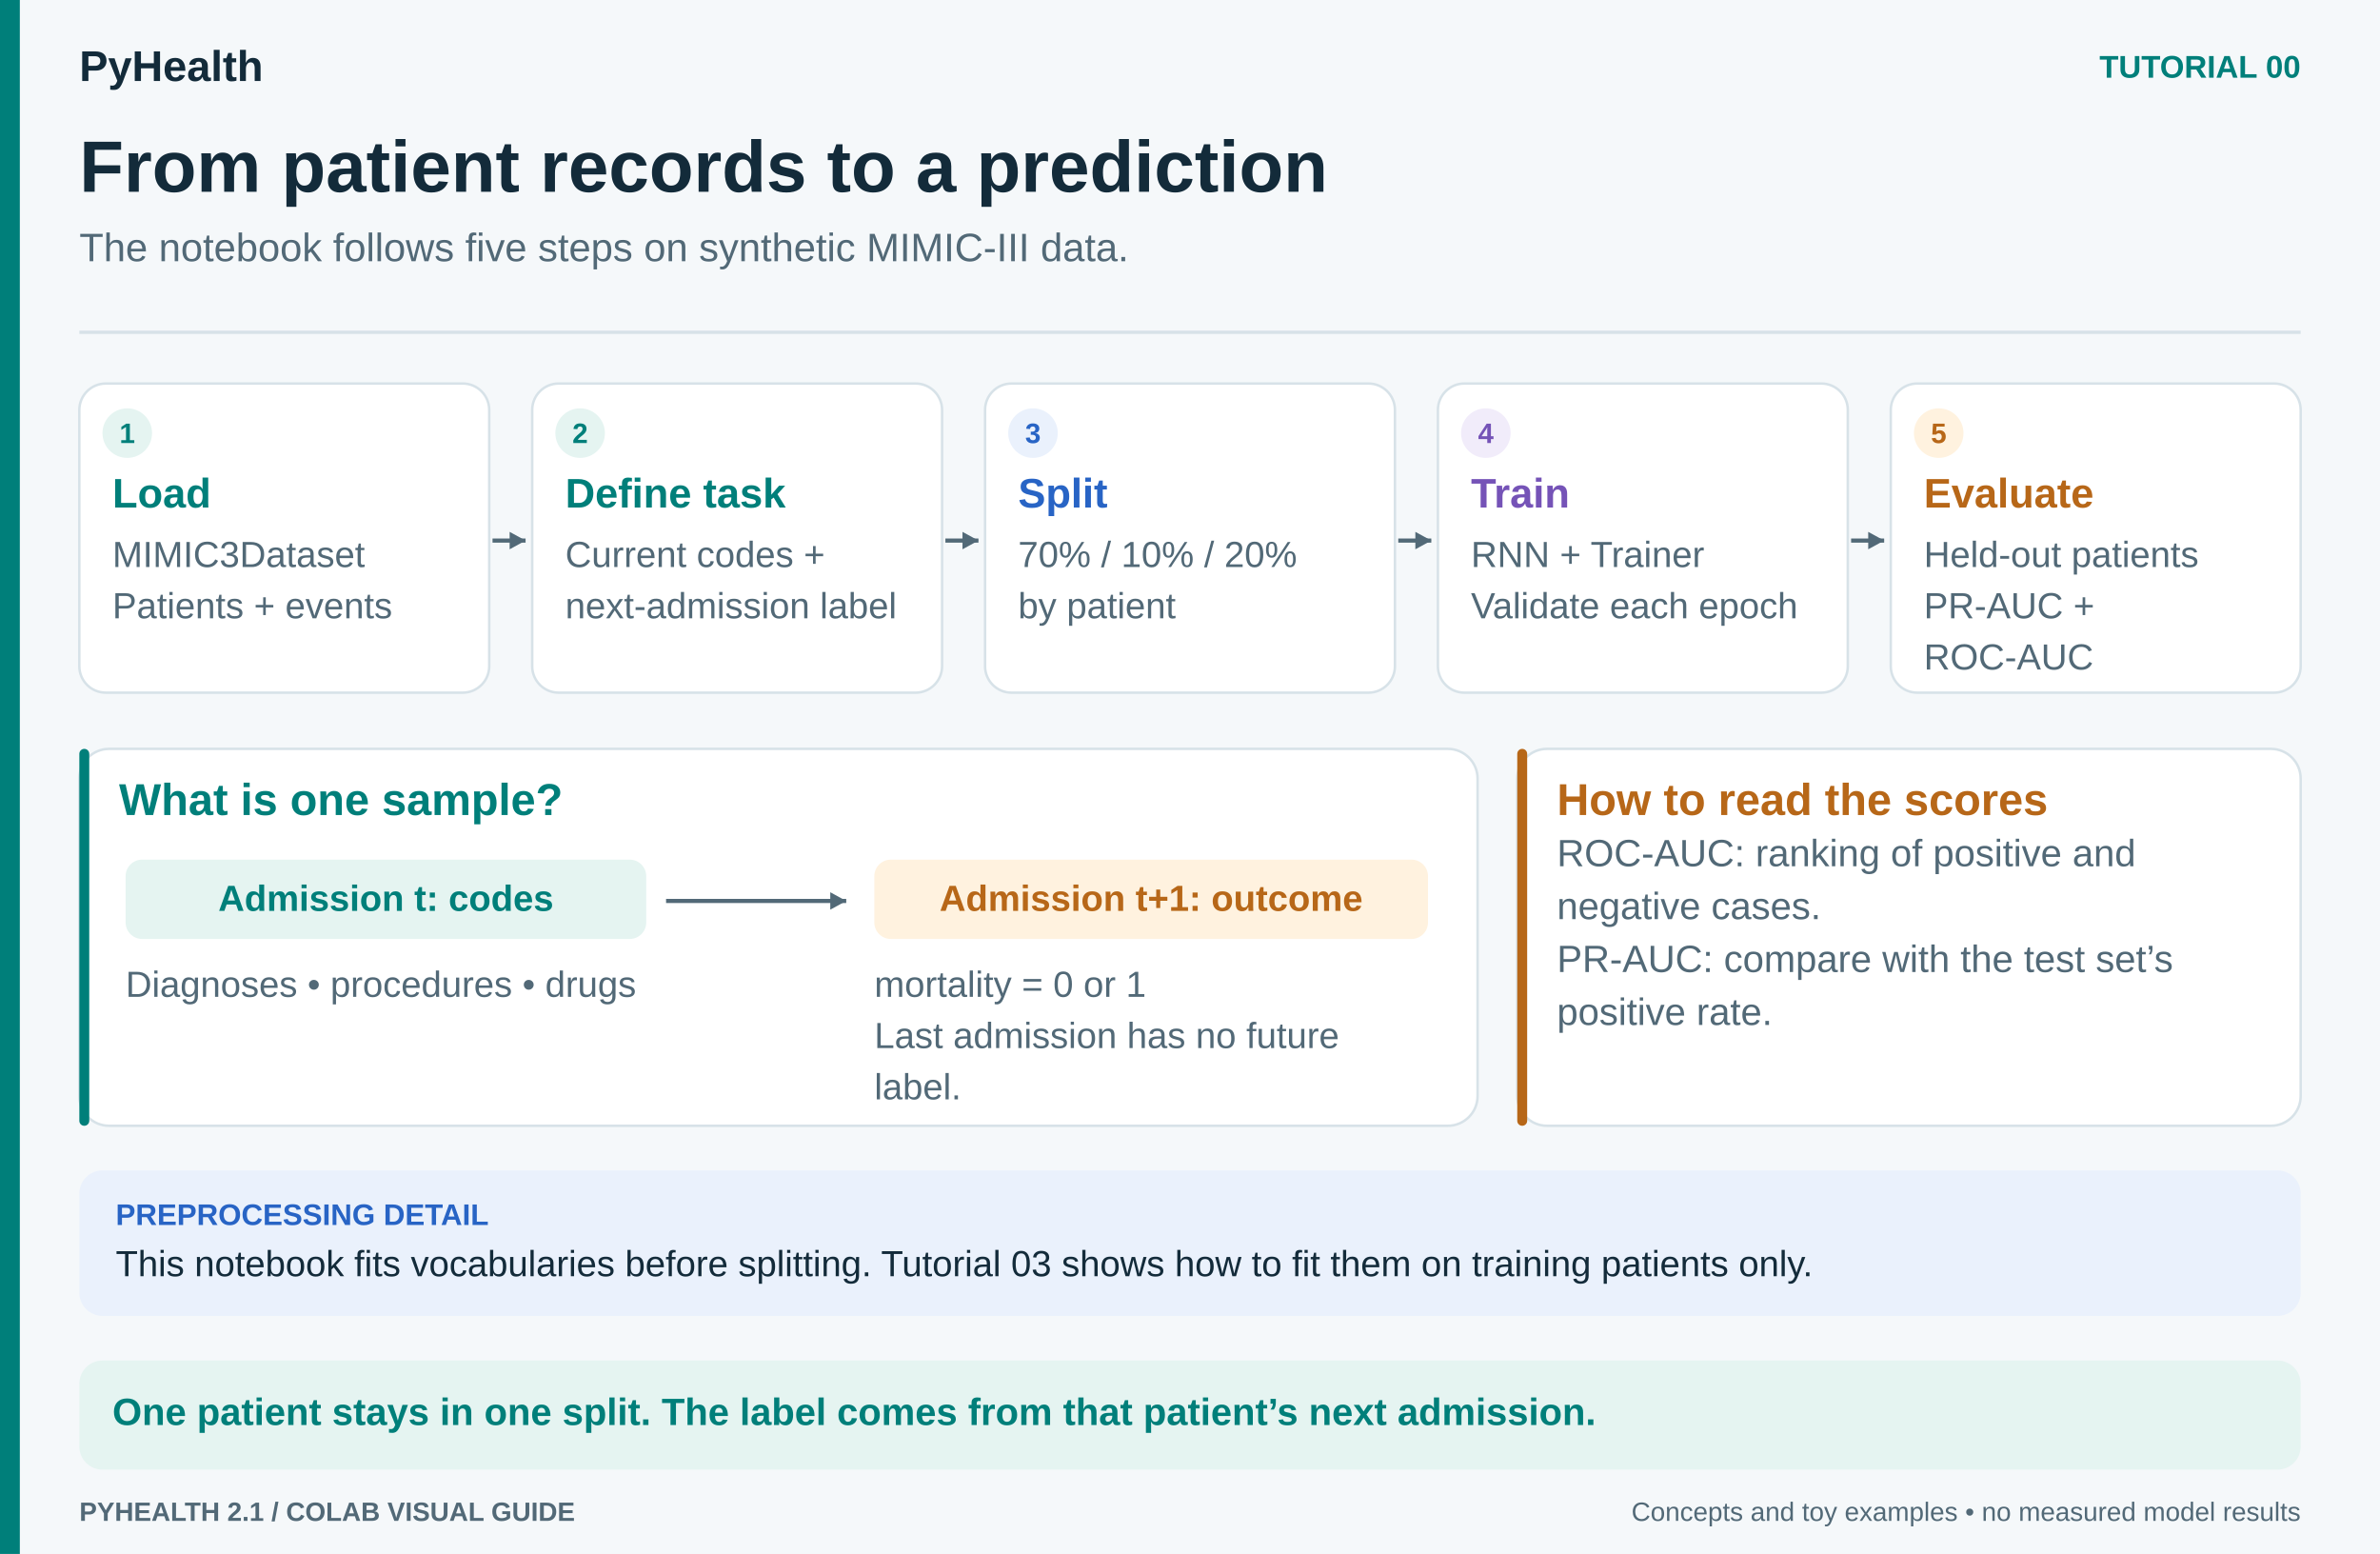
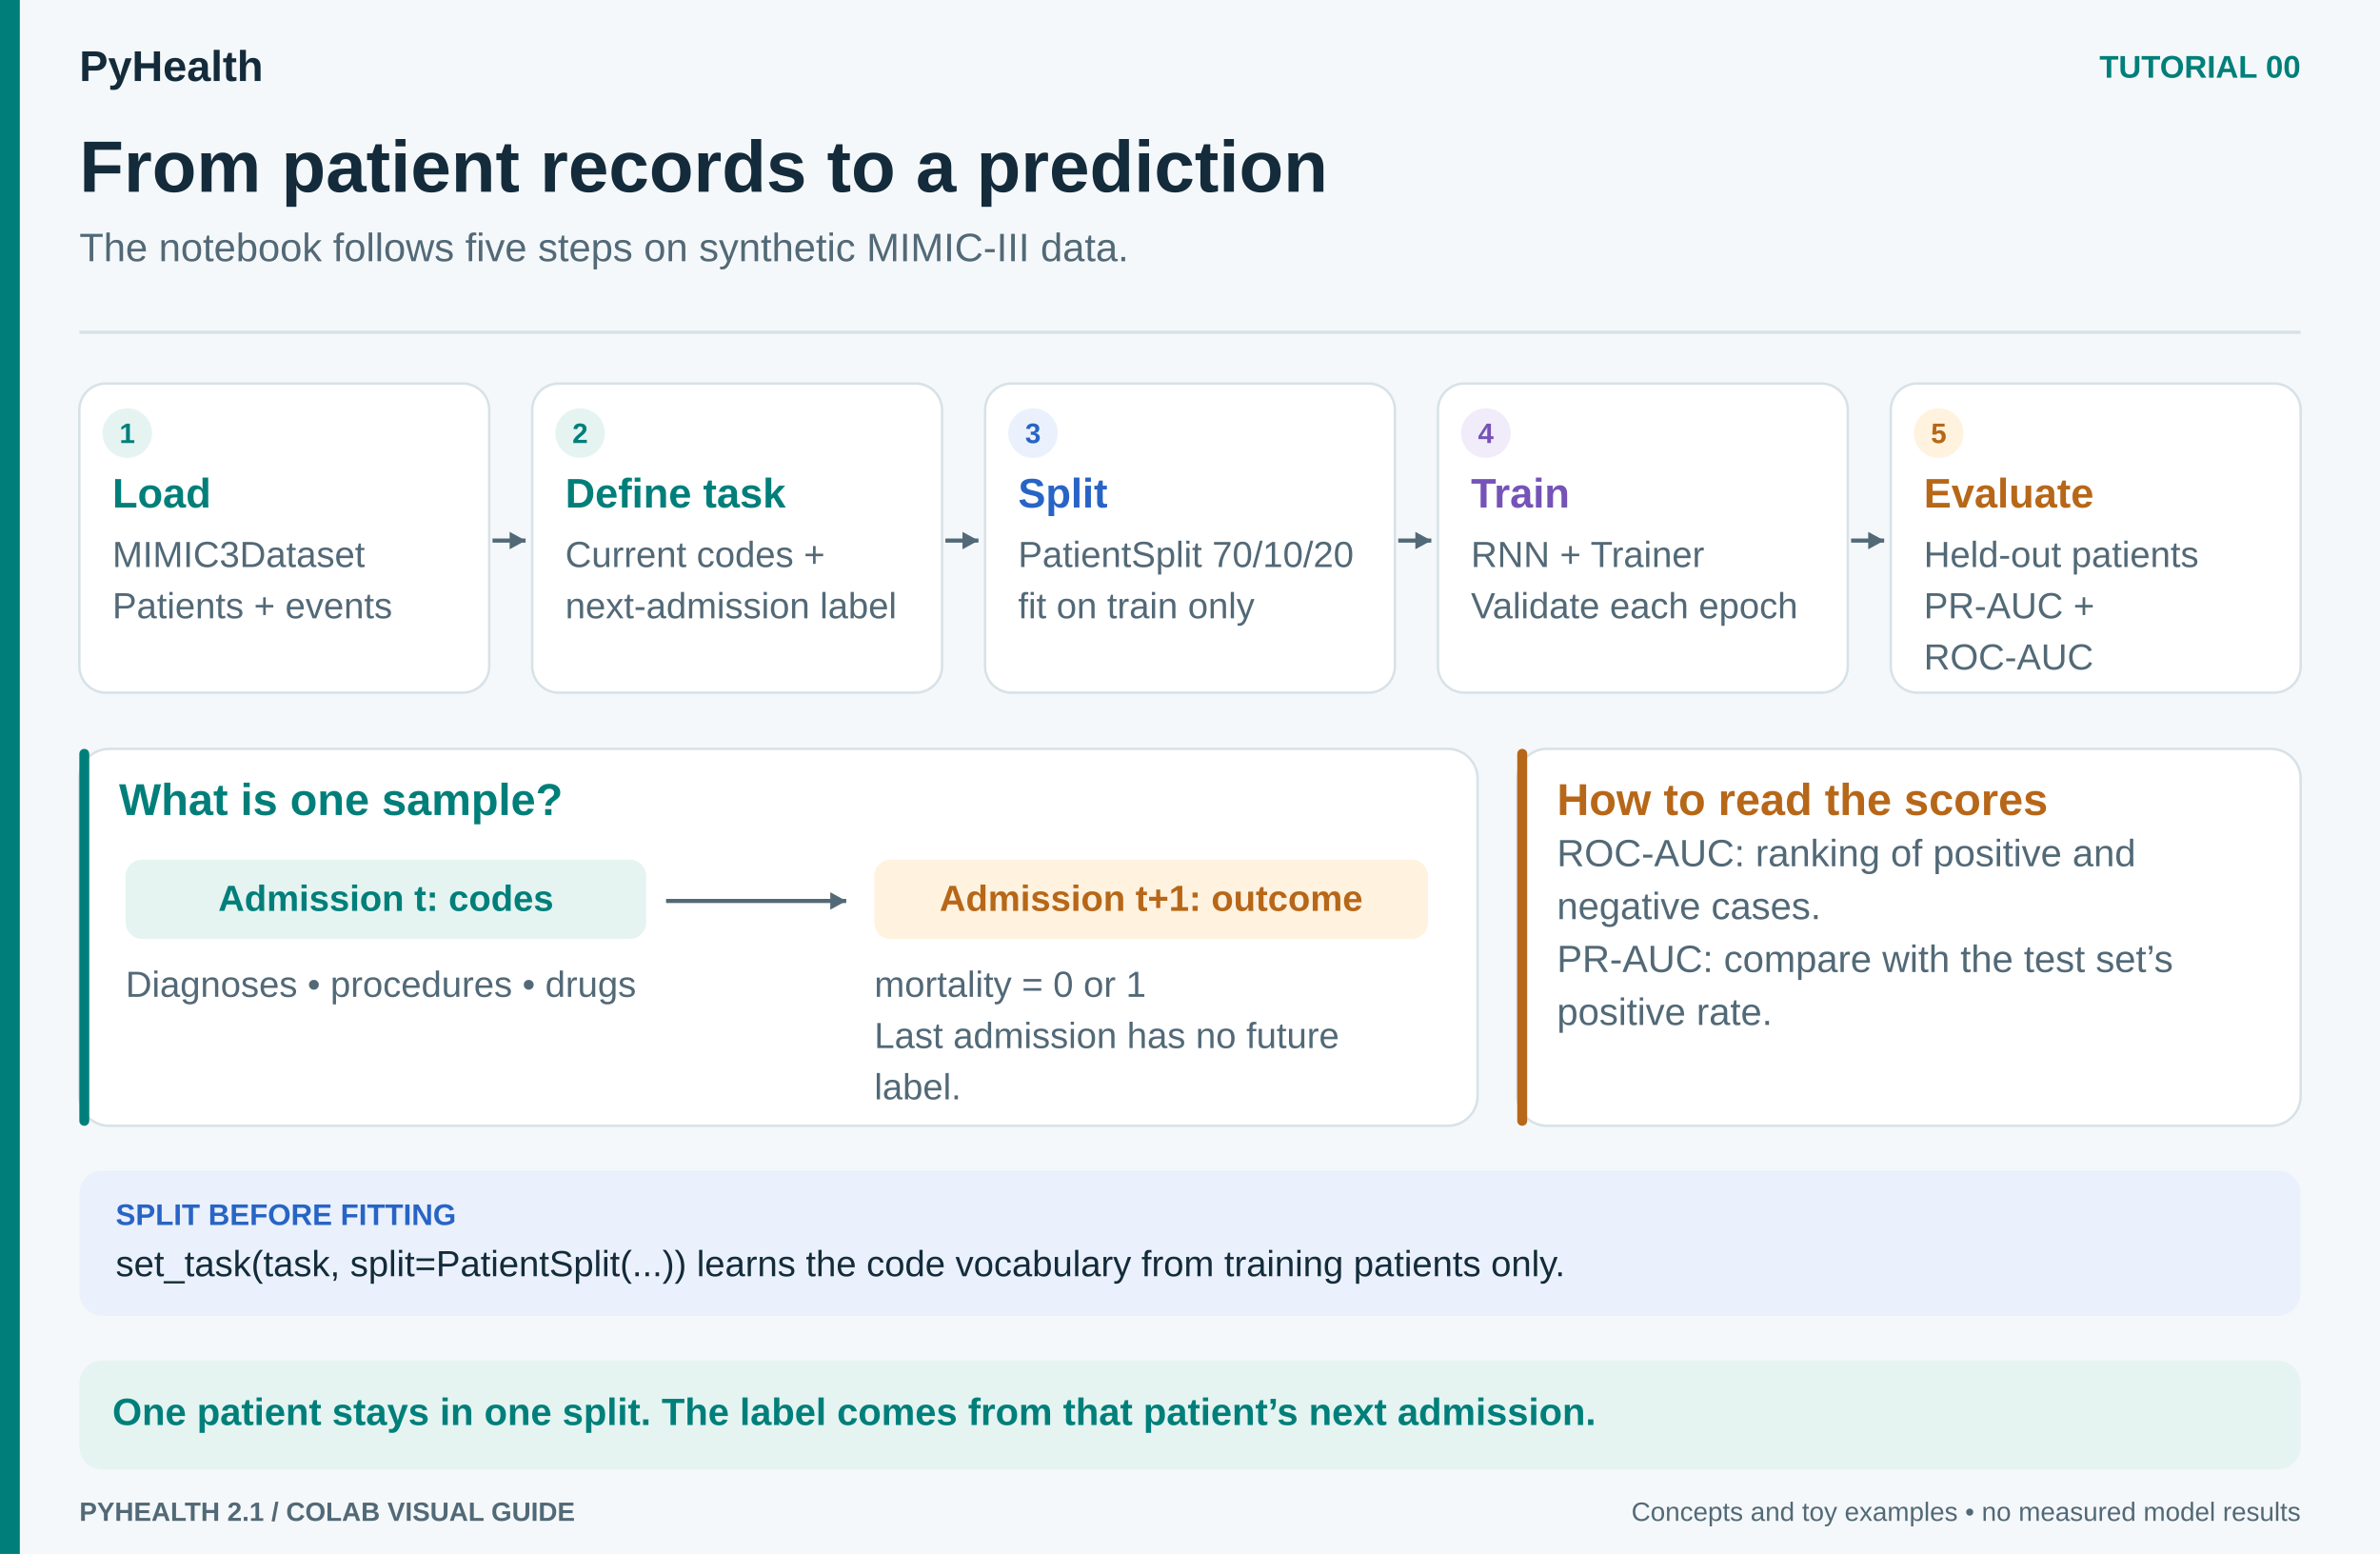
<svg xmlns="http://www.w3.org/2000/svg" width="1440" height="940" viewBox="0 0 1440 940" role="img" aria-labelledby="title desc">
  <rect x="0" y="0" width="1440" height="940" rx="0" fill="#F5F8FA" />
  <rect x="0" y="0" width="12" height="940" rx="0" fill="#007F7A" />
  <text x="48" y="49" font-family="Arial, Helvetica, sans-serif" font-size="26" font-weight="700" text-anchor="start" fill="#132B3A">PyHealth</text>
  <text x="1392" y="47" font-family="Arial, Helvetica, sans-serif" font-size="19" font-weight="700" text-anchor="end" fill="#007F7A">TUTORIAL 00</text>
  <text x="48" y="116" font-family="Arial, Helvetica, sans-serif" font-size="44" font-weight="700" text-anchor="start" fill="#132B3A">From patient records to a prediction</text>
  <text x="48" y="158" font-family="Arial, Helvetica, sans-serif" font-size="24" font-weight="400" text-anchor="start" fill="#526977">The notebook follows five steps on synthetic MIMIC-III data.</text>
  <line x1="48" y1="201" x2="1392" y2="201" stroke="#D7E2E8" stroke-width="2" />
  <rect x="48" y="823" width="1344" height="66" rx="14" fill="#E5F4F1" />
  <text x="68" y="862" font-family="Arial, Helvetica, sans-serif" font-size="23" font-weight="700" text-anchor="start" fill="#007F7A">One patient stays in one split. The label comes from that patient’s next admission.</text>
  <text x="48" y="920" font-family="Arial, Helvetica, sans-serif" font-size="16" font-weight="700" text-anchor="start" fill="#526977">PYHEALTH 2.1  /  COLAB VISUAL GUIDE</text>
  <text x="1392" y="920" font-family="Arial, Helvetica, sans-serif" font-size="16" font-weight="400" text-anchor="end" fill="#526977">Concepts and toy examples • no measured model results</text>
  <rect x="48" y="232" width="248" height="187" rx="16" fill="white" stroke="#D7E2E8" stroke-width="1.5" />
  <circle cx="77" cy="262" r="15" fill="#E5F4F1" />
  <text x="77" y="268" font-family="Arial, Helvetica, sans-serif" font-size="17" font-weight="700" text-anchor="middle" fill="#007F7A">1</text>
  <text x="68" y="307" font-family="Arial, Helvetica, sans-serif" font-size="25" font-weight="700" text-anchor="start" fill="#007F7A">Load</text>
  <text x="68" y="343" font-family="Arial, Helvetica, sans-serif" font-size="22" font-weight="400" text-anchor="start" fill="#526977">MIMIC3Dataset</text>
  <text x="68" y="374" font-family="Arial, Helvetica, sans-serif" font-size="22" font-weight="400" text-anchor="start" fill="#526977">Patients + events</text>
  <line x1="298" y1="327" x2="318" y2="327" stroke="#526977" stroke-width="2.5" />
  <polygon points="318,327 308.347,332.274 308.347,321.726" fill="#526977" />
  <rect x="322" y="232" width="248" height="187" rx="16" fill="white" stroke="#D7E2E8" stroke-width="1.5" />
  <circle cx="351" cy="262" r="15" fill="#E5F4F1" />
  <text x="351" y="268" font-family="Arial, Helvetica, sans-serif" font-size="17" font-weight="700" text-anchor="middle" fill="#007F7A">2</text>
  <text x="342" y="307" font-family="Arial, Helvetica, sans-serif" font-size="25" font-weight="700" text-anchor="start" fill="#007F7A">Define task</text>
  <text x="342" y="343" font-family="Arial, Helvetica, sans-serif" font-size="22" font-weight="400" text-anchor="start" fill="#526977">Current codes +</text>
  <text x="342" y="374" font-family="Arial, Helvetica, sans-serif" font-size="22" font-weight="400" text-anchor="start" fill="#526977">next-admission label</text>
  <line x1="572" y1="327" x2="592" y2="327" stroke="#526977" stroke-width="2.5" />
  <polygon points="592,327 582.347,332.274 582.347,321.726" fill="#526977" />
  <rect x="596" y="232" width="248" height="187" rx="16" fill="white" stroke="#D7E2E8" stroke-width="1.5" />
  <circle cx="625" cy="262" r="15" fill="#EAF1FC" />
  <text x="625" y="268" font-family="Arial, Helvetica, sans-serif" font-size="17" font-weight="700" text-anchor="middle" fill="#2864C5">3</text>
  <text x="616" y="307" font-family="Arial, Helvetica, sans-serif" font-size="25" font-weight="700" text-anchor="start" fill="#2864C5">Split</text>
-   <text x="616" y="343" font-family="Arial, Helvetica, sans-serif" font-size="22" font-weight="400" text-anchor="start" fill="#526977">70% / 10% / 20%</text>
-   <text x="616" y="374" font-family="Arial, Helvetica, sans-serif" font-size="22" font-weight="400" text-anchor="start" fill="#526977">by patient</text>
+   <text x="616" y="343" font-family="Arial, Helvetica, sans-serif" font-size="22" font-weight="400" text-anchor="start" fill="#526977">PatientSplit 70/10/20</text>
+   <text x="616" y="374" font-family="Arial, Helvetica, sans-serif" font-size="22" font-weight="400" text-anchor="start" fill="#526977">fit on train only</text>
  <line x1="846" y1="327" x2="866" y2="327" stroke="#526977" stroke-width="2.5" />
  <polygon points="866,327 856.347,332.274 856.347,321.726" fill="#526977" />
  <rect x="870" y="232" width="248" height="187" rx="16" fill="white" stroke="#D7E2E8" stroke-width="1.5" />
  <circle cx="899" cy="262" r="15" fill="#F1ECFA" />
  <text x="899" y="268" font-family="Arial, Helvetica, sans-serif" font-size="17" font-weight="700" text-anchor="middle" fill="#7553B7">4</text>
  <text x="890" y="307" font-family="Arial, Helvetica, sans-serif" font-size="25" font-weight="700" text-anchor="start" fill="#7553B7">Train</text>
  <text x="890" y="343" font-family="Arial, Helvetica, sans-serif" font-size="22" font-weight="400" text-anchor="start" fill="#526977">RNN + Trainer</text>
  <text x="890" y="374" font-family="Arial, Helvetica, sans-serif" font-size="22" font-weight="400" text-anchor="start" fill="#526977">Validate each epoch</text>
  <line x1="1120" y1="327" x2="1140" y2="327" stroke="#526977" stroke-width="2.5" />
  <polygon points="1140,327 1130.347,332.274 1130.347,321.726" fill="#526977" />
  <rect x="1144" y="232" width="248" height="187" rx="16" fill="white" stroke="#D7E2E8" stroke-width="1.5" />
  <circle cx="1173" cy="262" r="15" fill="#FFF2DF" />
  <text x="1173" y="268" font-family="Arial, Helvetica, sans-serif" font-size="17" font-weight="700" text-anchor="middle" fill="#B76718">5</text>
  <text x="1164" y="307" font-family="Arial, Helvetica, sans-serif" font-size="25" font-weight="700" text-anchor="start" fill="#B76718">Evaluate</text>
  <text x="1164" y="343" font-family="Arial, Helvetica, sans-serif" font-size="22" font-weight="400" text-anchor="start" fill="#526977">Held-out patients</text>
  <text x="1164" y="374" font-family="Arial, Helvetica, sans-serif" font-size="22" font-weight="400" text-anchor="start" fill="#526977">PR-AUC +</text>
  <text x="1164" y="405" font-family="Arial, Helvetica, sans-serif" font-size="22" font-weight="400" text-anchor="start" fill="#526977">ROC-AUC</text>
  <rect x="48" y="453" width="846" height="228" rx="18" fill="white" stroke="#D7E2E8" stroke-width="1.5" />
  <rect x="48" y="453" width="6" height="228" rx="3" fill="#007F7A" />
  <text x="72" y="493" font-family="Arial, Helvetica, sans-serif" font-size="27" font-weight="700" text-anchor="start" fill="#007F7A">What is one sample?</text>
  <rect x="76" y="520" width="315" height="48" rx="10" fill="#E5F4F1" />
  <text x="233.5" y="551" font-family="Arial, Helvetica, sans-serif" font-size="22" font-weight="700" text-anchor="middle" fill="#007F7A">Admission t: codes</text>
  <rect x="529" y="520" width="335" height="48" rx="10" fill="#FFF2DF" />
  <text x="696.5" y="551" font-family="Arial, Helvetica, sans-serif" font-size="22" font-weight="700" text-anchor="middle" fill="#B76718">Admission t+1: outcome</text>
  <line x1="403" y1="545" x2="512" y2="545" stroke="#526977" stroke-width="2.5" />
  <polygon points="512,545 502.347,550.274 502.347,539.726" fill="#526977" />
  <text x="76" y="603" font-family="Arial, Helvetica, sans-serif" font-size="22" font-weight="400" text-anchor="start" fill="#526977">Diagnoses • procedures • drugs</text>
  <text x="529" y="603" font-family="Arial, Helvetica, sans-serif" font-size="22" font-weight="400" text-anchor="start" fill="#526977">mortality = 0 or 1</text>
  <text x="529" y="634" font-family="Arial, Helvetica, sans-serif" font-size="22" font-weight="400" text-anchor="start" fill="#526977">Last admission has no future</text>
  <text x="529" y="665" font-family="Arial, Helvetica, sans-serif" font-size="22" font-weight="400" text-anchor="start" fill="#526977">label.</text>
  <rect x="918" y="453" width="474" height="228" rx="18" fill="white" stroke="#D7E2E8" stroke-width="1.5" />
  <rect x="918" y="453" width="6" height="228" rx="3" fill="#B76718" />
  <text x="942" y="493" font-family="Arial, Helvetica, sans-serif" font-size="27" font-weight="700" text-anchor="start" fill="#B76718">How to read the scores</text>
  <text x="942" y="524" font-family="Arial, Helvetica, sans-serif" font-size="23" font-weight="400" text-anchor="start" fill="#526977">ROC-AUC: ranking of positive and</text>
  <text x="942" y="556" font-family="Arial, Helvetica, sans-serif" font-size="23" font-weight="400" text-anchor="start" fill="#526977">negative cases.</text>
  <text x="942" y="588" font-family="Arial, Helvetica, sans-serif" font-size="23" font-weight="400" text-anchor="start" fill="#526977">PR-AUC: compare with the test set’s</text>
  <text x="942" y="620" font-family="Arial, Helvetica, sans-serif" font-size="23" font-weight="400" text-anchor="start" fill="#526977">positive rate.</text>
  <rect x="48" y="708" width="1344" height="88" rx="14" fill="#EAF1FC" />
-   <text x="70" y="741" font-family="Arial, Helvetica, sans-serif" font-size="18" font-weight="700" text-anchor="start" fill="#2864C5">PREPROCESSING DETAIL</text>
-   <text x="70" y="772" font-family="Arial, Helvetica, sans-serif" font-size="22" font-weight="400" text-anchor="start" fill="#132B3A">This notebook fits vocabularies before splitting. Tutorial 03 shows how to fit them on training patients only.</text>
+   <text x="70" y="741" font-family="Arial, Helvetica, sans-serif" font-size="18" font-weight="700" text-anchor="start" fill="#2864C5">SPLIT BEFORE FITTING</text>
+   <text x="70" y="772" font-family="Arial, Helvetica, sans-serif" font-size="22" font-weight="400" text-anchor="start" fill="#132B3A">set_task(task, split=PatientSplit(...)) learns the code vocabulary from training patients only.</text>
</svg>
